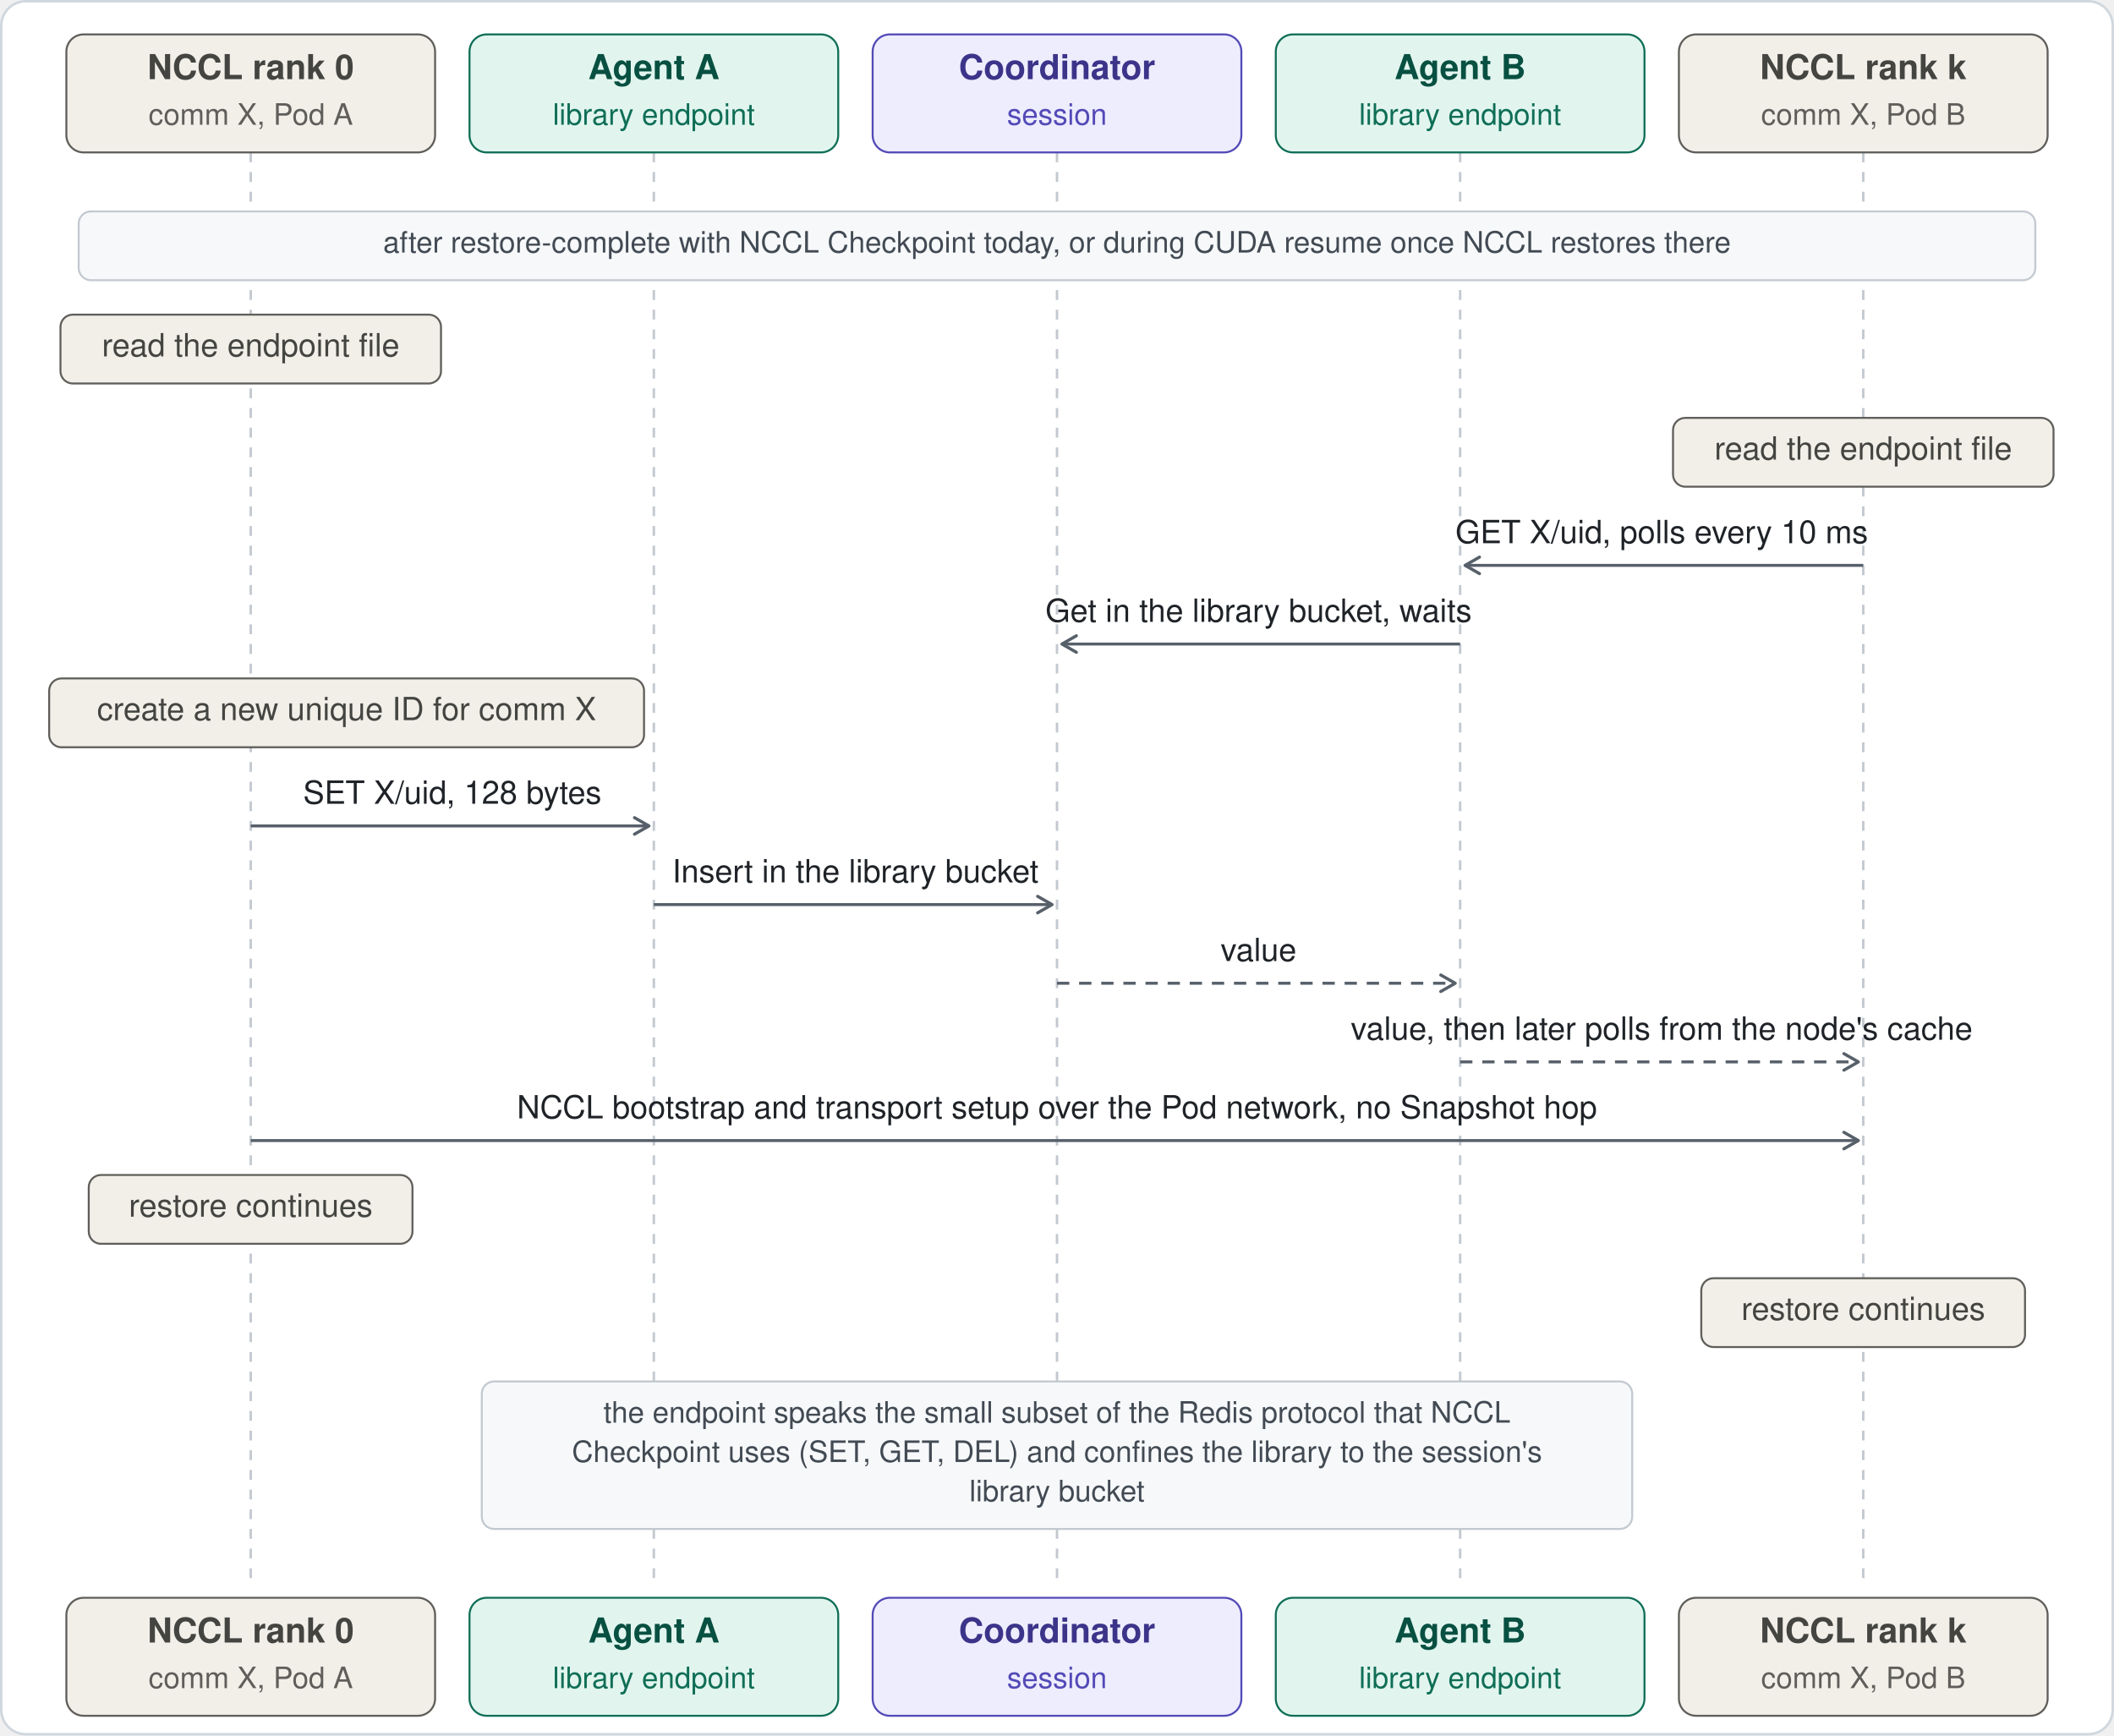
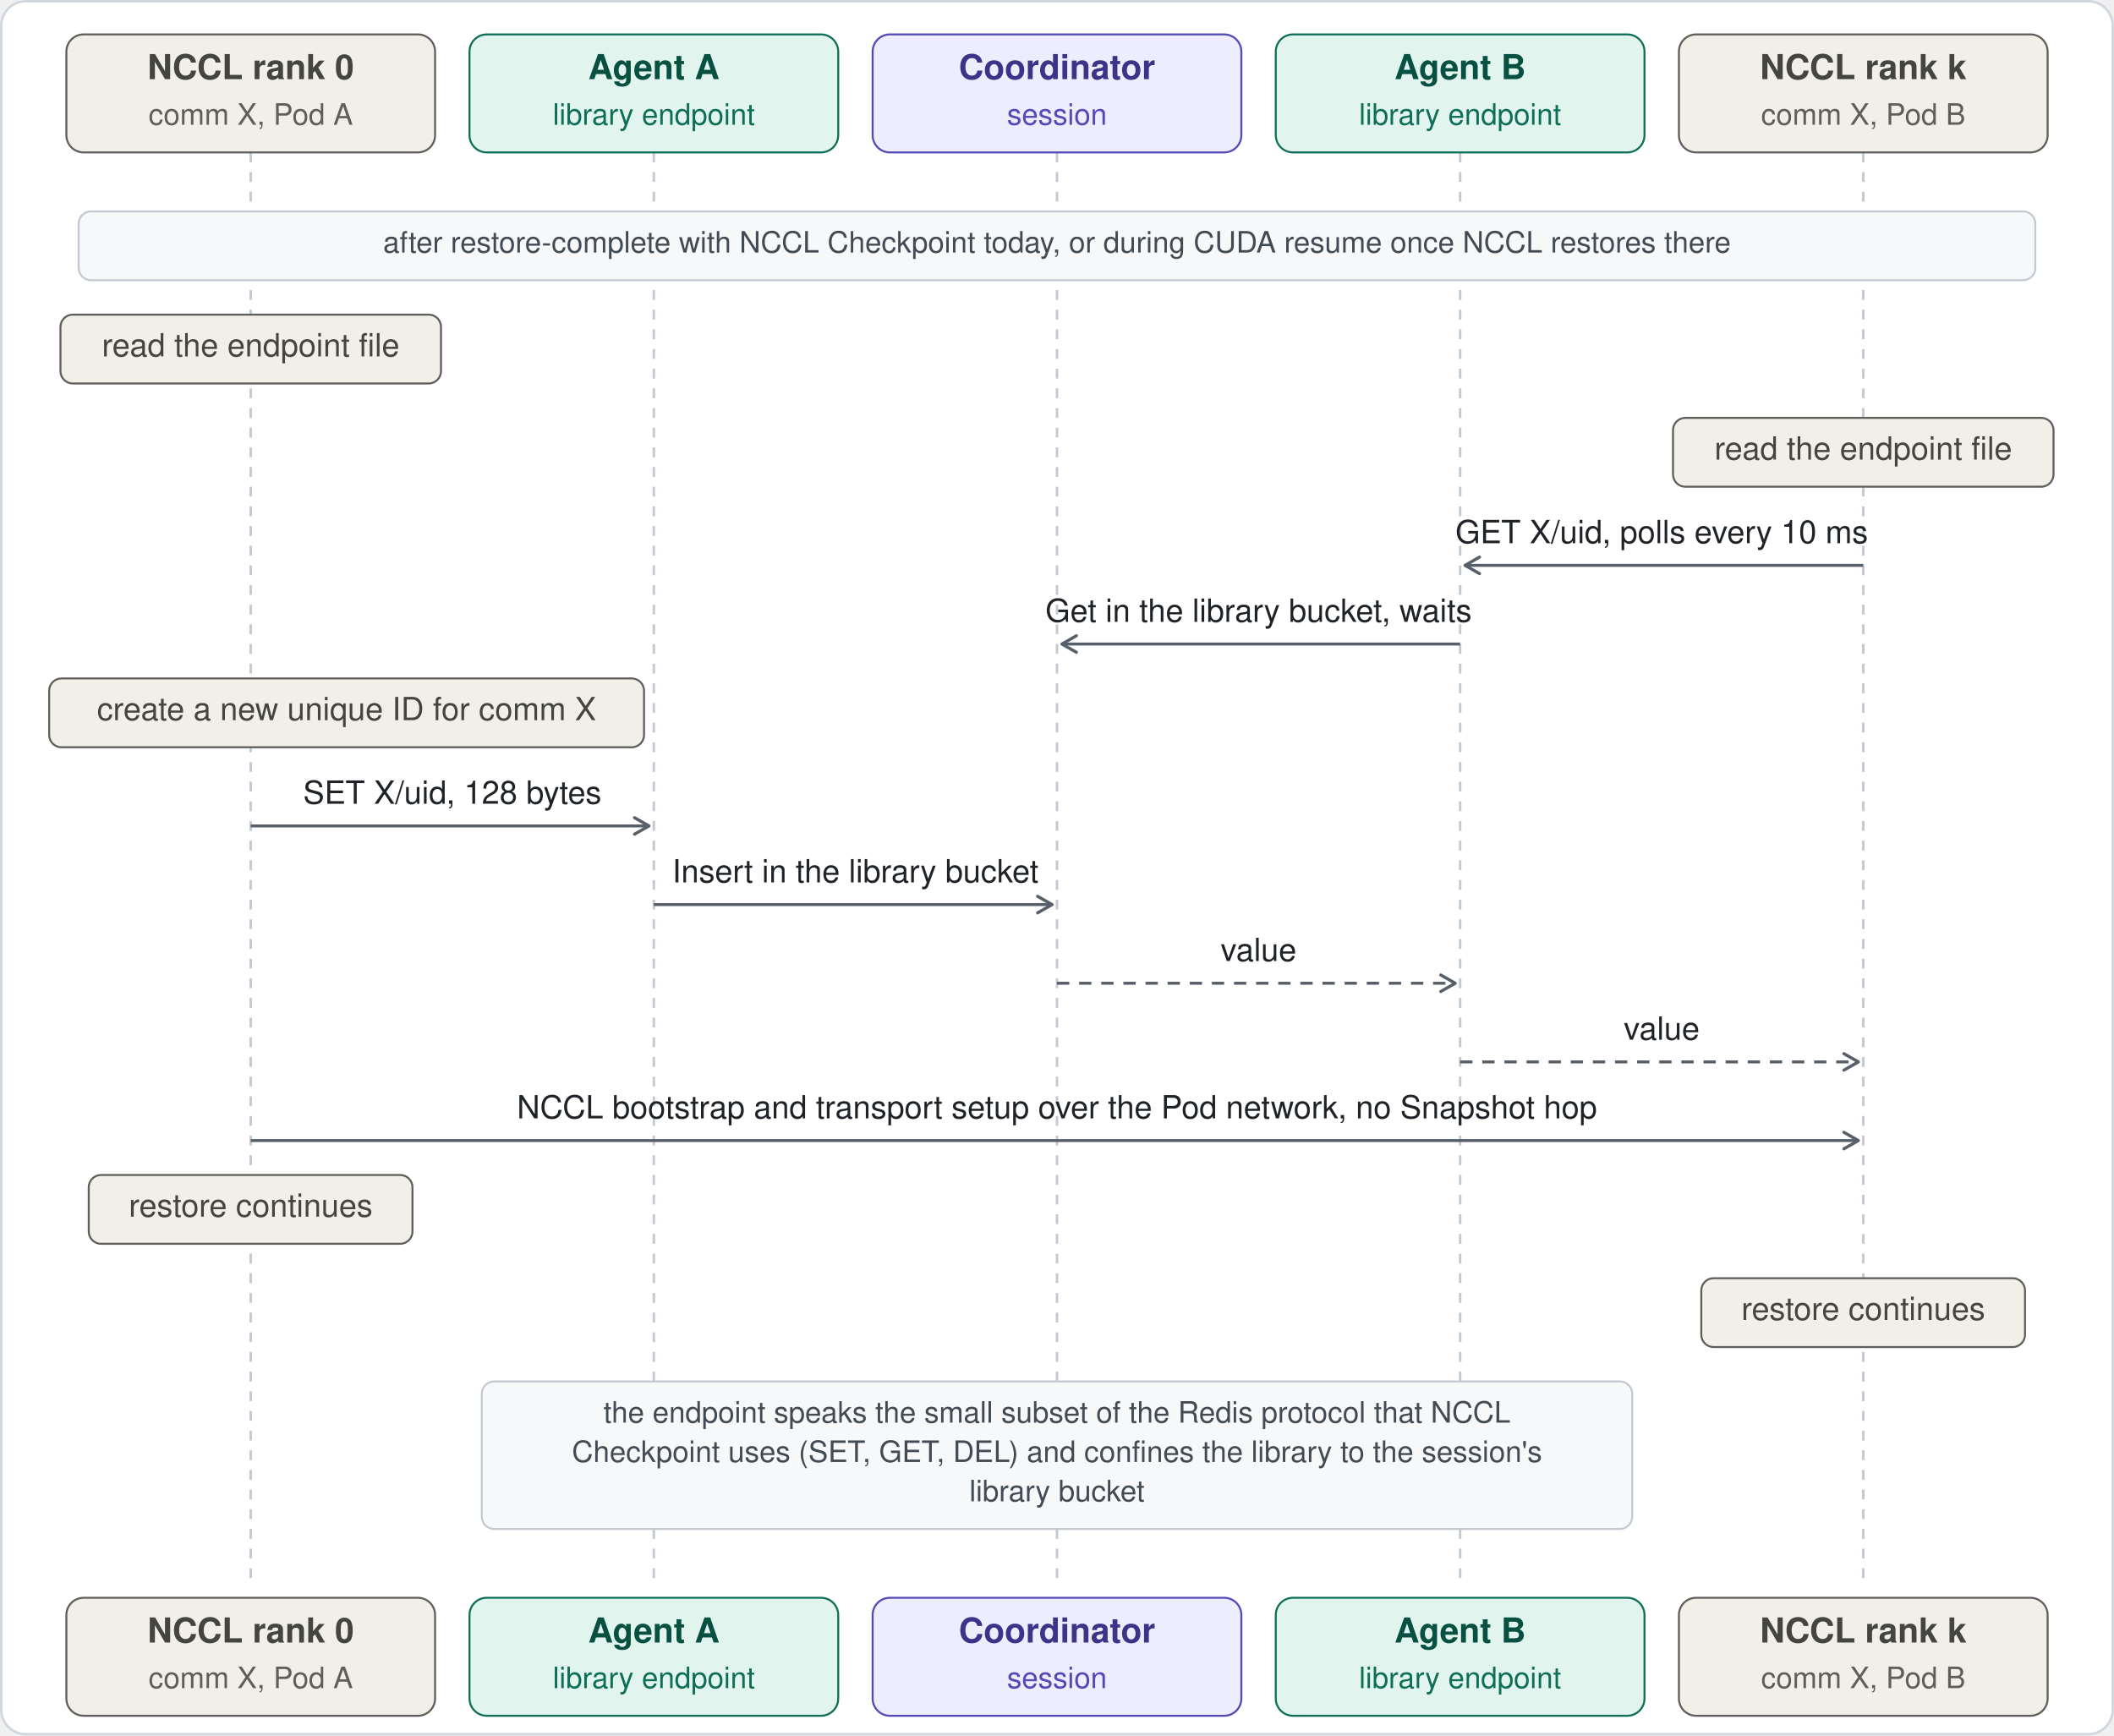
<svg xmlns="http://www.w3.org/2000/svg" width="860" height="706" viewBox="0 0 860 706" role="img" aria-labelledby="title desc">
  <style>
text{font-family:Helvetica,Arial,"Liberation Sans",sans-serif}
.bg{fill:#ffffff;stroke:#d0d7de}
.tx{fill:#1f2328}.tm{fill:#59636e}
.life{stroke:#c3c9d0}.arw{stroke:#57606a}.arwp{stroke:#7F77DD}
.ahp{stroke:#57606a;fill:none}.ahpp{stroke:#7F77DD;fill:none}
.frm{stroke:#9aa3ad;fill:none}.tag{fill:#f6f8fa;stroke:#9aa3ad}.tagt{fill:#424a53}
.note{fill:#f6f8fa;stroke:#c3c9d0}.notet{fill:#424a53}
.rnd{fill:#E1F5EE;fill-opacity:.55;stroke:#5DCAA5}.rndtag{fill:#E1F5EE;stroke:#1D9E75}.rndt{fill:#085041}
.cont{fill:none;stroke:#9aa3ad}.neutral{fill:#f6f8fa;stroke:#9aa3ad}
.k-p{fill:#EEEDFE;stroke:#534AB7}.k-p-t{fill:#3C3489}.k-p-s{fill:#534AB7}
.k-t{fill:#E1F5EE;stroke:#0F6E56}.k-t-t{fill:#085041}.k-t-s{fill:#0F6E56}
.k-g{fill:#F1EFE8;stroke:#5F5E5A}.k-g-t{fill:#444441}.k-g-s{fill:#5F5E5A}
.k-a{fill:#FAEEDA;stroke:#854F0B}.k-a-t{fill:#633806}.k-a-s{fill:#854F0B}
.k-r{fill:#FCEBEB;stroke:#A32D2D}.k-r-t{fill:#791F1F}.k-r-s{fill:#A32D2D}
.dot{fill:#1f2328}
@media (prefers-color-scheme: dark){
.bg{fill:#0d1117;stroke:#30363d}
.tx{fill:#e6edf3}.tm{fill:#9198a1}
.life{stroke:#3d444d}.arw{stroke:#9198a1}.ahp{stroke:#9198a1}
.frm{stroke:#57606a}.tag{fill:#151b23;stroke:#57606a}.tagt{fill:#d1d7e0}
.note{fill:#151b23;stroke:#3d444d}.notet{fill:#d1d7e0}
.rnd{fill:#085041;fill-opacity:.35;stroke:#1D9E75}.rndtag{fill:#085041;stroke:#5DCAA5}.rndt{fill:#E1F5EE}
.cont{stroke:#57606a}.neutral{fill:#151b23;stroke:#57606a}
.k-p{fill:#3C3489;stroke:#AFA9EC}.k-p-t{fill:#EEEDFE}.k-p-s{fill:#CECBF6}
.k-t{fill:#085041;stroke:#5DCAA5}.k-t-t{fill:#E1F5EE}.k-t-s{fill:#9FE1CB}
.k-g{fill:#444441;stroke:#B4B2A9}.k-g-t{fill:#F1EFE8}.k-g-s{fill:#D3D1C7}
.k-a{fill:#633806;stroke:#EF9F27}.k-a-t{fill:#FAEEDA}.k-a-s{fill:#FAC775}
.k-r{fill:#791F1F;stroke:#F09595}.k-r-t{fill:#FCEBEB}.k-r-s{fill:#F7C1C1}
.dot{fill:#e6edf3}
}
</style>
  <defs>
    <marker id="ah" viewBox="0 0 10 10" refX="8.5" refY="5" markerWidth="7" markerHeight="7" orient="auto-start-reverse">
      <path class="ahp" d="M1.5 1L8.5 5L1.5 9" stroke-width="1.5" stroke-linecap="round" stroke-linejoin="round" />
    </marker>
    <marker id="ahP" viewBox="0 0 10 10" refX="8.5" refY="5" markerWidth="7" markerHeight="7" orient="auto-start-reverse">
      <path class="ahpp" d="M1.5 1L8.5 5L1.5 9" stroke-width="1.5" stroke-linecap="round" stroke-linejoin="round" />
    </marker>
  </defs>
  <rect class="bg" x="0.5" y="0.5" width="859" height="705" rx="10" />
  <line class="life" x1="102.0" y1="62.0" x2="102.0" y2="646.0" stroke-width="1" stroke-dasharray="4 4" />
  <line class="life" x1="266.0" y1="62.0" x2="266.0" y2="646.0" stroke-width="1" stroke-dasharray="4 4" />
  <line class="life" x1="430.0" y1="62.0" x2="430.0" y2="646.0" stroke-width="1" stroke-dasharray="4 4" />
  <line class="life" x1="594.0" y1="62.0" x2="594.0" y2="646.0" stroke-width="1" stroke-dasharray="4 4" />
  <line class="life" x1="758.0" y1="62.0" x2="758.0" y2="646.0" stroke-width="1" stroke-dasharray="4 4" />
  <rect class="note" x="32.0" y="86.0" width="796.0" height="28" rx="5" stroke-width="0.8" />
  <text x="430.0" y="100.0" class="notet" font-size="12" font-weight="400" text-anchor="middle" dominant-baseline="central">after restore-complete with NCCL Checkpoint today, or during CUDA resume once NCCL restores there</text>
  <rect class="k-g" x="24.6" y="128.0" width="154.8" height="28" rx="5" stroke-width="0.8" />
  <text x="102.0" y="142.0" class="k-g-t" font-size="13" font-weight="400" text-anchor="middle" dominant-baseline="central">read the endpoint file</text>
  <rect class="k-g" x="680.6" y="170.0" width="154.8" height="28" rx="5" stroke-width="0.8" />
  <text x="758.0" y="184.0" class="k-g-t" font-size="13" font-weight="400" text-anchor="middle" dominant-baseline="central">read the endpoint file</text>
  <text x="676.0" y="218.0" class="tx" font-size="13" font-weight="400" text-anchor="middle" dominant-baseline="central">GET X/uid, polls every 10 ms</text>
  <line class="arw" x1="758.0" y1="230.0" x2="596.0" y2="230.0" stroke-width="1.2" marker-end="url(#ah)" />
  <text x="512.0" y="250.0" class="tx" font-size="13" font-weight="400" text-anchor="middle" dominant-baseline="central">Get in the library bucket, waits</text>
  <line class="arw" x1="594.0" y1="262.0" x2="432.0" y2="262.0" stroke-width="1.2" marker-end="url(#ah)" />
  <rect class="k-g" x="20.0" y="276.0" width="242.0" height="28" rx="5" stroke-width="0.8" />
  <text x="141.0" y="290.0" class="k-g-t" font-size="13" font-weight="400" text-anchor="middle" dominant-baseline="central">create a new unique ID for comm X</text>
  <text x="184.0" y="324.0" class="tx" font-size="13" font-weight="400" text-anchor="middle" dominant-baseline="central">SET X/uid, 128 bytes</text>
  <line class="arw" x1="102.0" y1="336.0" x2="264.0" y2="336.0" stroke-width="1.2" marker-end="url(#ah)" />
  <text x="348.0" y="356.0" class="tx" font-size="13" font-weight="400" text-anchor="middle" dominant-baseline="central">Insert in the library bucket</text>
  <line class="arw" x1="266.0" y1="368.0" x2="428.0" y2="368.0" stroke-width="1.2" marker-end="url(#ah)" />
  <text x="512.0" y="388.0" class="tx" font-size="13" font-weight="400" text-anchor="middle" dominant-baseline="central">value</text>
  <line class="arw" x1="430.0" y1="400.0" x2="592.0" y2="400.0" stroke-width="1.2" stroke-dasharray="5 4" marker-end="url(#ah)" />
-   <text x="676.0" y="420.0" class="tx" font-size="13" font-weight="400" text-anchor="middle" dominant-baseline="central">value, then later polls from the node's cache</text>
+   <text x="676.0" y="420.0" class="tx" font-size="13" font-weight="400" text-anchor="middle" dominant-baseline="central">value</text>
  <line class="arw" x1="594.0" y1="432.0" x2="756.0" y2="432.0" stroke-width="1.2" stroke-dasharray="5 4" marker-end="url(#ah)" />
  <text x="430.0" y="452.0" class="tx" font-size="13" font-weight="400" text-anchor="middle" dominant-baseline="central">NCCL bootstrap and transport setup over the Pod network, no Snapshot hop</text>
  <line class="arw" x1="102.0" y1="464.0" x2="756.0" y2="464.0" stroke-width="1.2" marker-end="url(#ah)" />
  <rect class="k-g" x="36.1" y="478.0" width="131.7" height="28" rx="5" stroke-width="0.8" />
  <text x="102.0" y="492.0" class="k-g-t" font-size="13" font-weight="400" text-anchor="middle" dominant-baseline="central">restore continues</text>
  <rect class="k-g" x="692.1" y="520.0" width="131.7" height="28" rx="5" stroke-width="0.8" />
  <text x="758.0" y="534.0" class="k-g-t" font-size="13" font-weight="400" text-anchor="middle" dominant-baseline="central">restore continues</text>
  <rect class="note" x="196.0" y="562.0" width="468.0" height="60" rx="5" stroke-width="0.8" />
  <text x="430.0" y="576.0" class="notet" font-size="12" font-weight="400" text-anchor="middle" dominant-baseline="central">the endpoint speaks the small subset of the Redis protocol that NCCL</text>
  <text x="430.0" y="592.0" class="notet" font-size="12" font-weight="400" text-anchor="middle" dominant-baseline="central">Checkpoint uses (SET, GET, DEL) and confines the library to the session's</text>
  <text x="430.0" y="608.0" class="notet" font-size="12" font-weight="400" text-anchor="middle" dominant-baseline="central">library bucket</text>
  <rect class="k-g" x="27.0" y="14.0" width="150.0" height="48.0" rx="7" stroke-width="0.8" />
  <text x="102.0" y="29.0" class="k-g-t" font-size="14" font-weight="700" text-anchor="middle" dominant-baseline="central">NCCL rank 0</text>
  <text x="102.0" y="48.0" class="k-g-s" font-size="12" font-weight="400" text-anchor="middle" dominant-baseline="central">comm X, Pod A</text>
  <rect class="k-g" x="27.0" y="650.0" width="150.0" height="48.0" rx="7" stroke-width="0.8" />
  <text x="102.0" y="665.0" class="k-g-t" font-size="14" font-weight="700" text-anchor="middle" dominant-baseline="central">NCCL rank 0</text>
  <text x="102.0" y="684.0" class="k-g-s" font-size="12" font-weight="400" text-anchor="middle" dominant-baseline="central">comm X, Pod A</text>
  <rect class="k-t" x="191.0" y="14.0" width="150.0" height="48.0" rx="7" stroke-width="0.8" />
  <text x="266.0" y="29.0" class="k-t-t" font-size="14" font-weight="700" text-anchor="middle" dominant-baseline="central">Agent A</text>
  <text x="266.0" y="48.0" class="k-t-s" font-size="12" font-weight="400" text-anchor="middle" dominant-baseline="central">library endpoint</text>
  <rect class="k-t" x="191.0" y="650.0" width="150.0" height="48.0" rx="7" stroke-width="0.8" />
  <text x="266.0" y="665.0" class="k-t-t" font-size="14" font-weight="700" text-anchor="middle" dominant-baseline="central">Agent A</text>
  <text x="266.0" y="684.0" class="k-t-s" font-size="12" font-weight="400" text-anchor="middle" dominant-baseline="central">library endpoint</text>
  <rect class="k-p" x="355.0" y="14.0" width="150.0" height="48.0" rx="7" stroke-width="0.8" />
  <text x="430.0" y="29.0" class="k-p-t" font-size="14" font-weight="700" text-anchor="middle" dominant-baseline="central">Coordinator</text>
  <text x="430.0" y="48.0" class="k-p-s" font-size="12" font-weight="400" text-anchor="middle" dominant-baseline="central">session</text>
  <rect class="k-p" x="355.0" y="650.0" width="150.0" height="48.0" rx="7" stroke-width="0.8" />
  <text x="430.0" y="665.0" class="k-p-t" font-size="14" font-weight="700" text-anchor="middle" dominant-baseline="central">Coordinator</text>
  <text x="430.0" y="684.0" class="k-p-s" font-size="12" font-weight="400" text-anchor="middle" dominant-baseline="central">session</text>
  <rect class="k-t" x="519.0" y="14.0" width="150.0" height="48.0" rx="7" stroke-width="0.8" />
  <text x="594.0" y="29.0" class="k-t-t" font-size="14" font-weight="700" text-anchor="middle" dominant-baseline="central">Agent B</text>
  <text x="594.0" y="48.0" class="k-t-s" font-size="12" font-weight="400" text-anchor="middle" dominant-baseline="central">library endpoint</text>
  <rect class="k-t" x="519.0" y="650.0" width="150.0" height="48.0" rx="7" stroke-width="0.8" />
  <text x="594.0" y="665.0" class="k-t-t" font-size="14" font-weight="700" text-anchor="middle" dominant-baseline="central">Agent B</text>
  <text x="594.0" y="684.0" class="k-t-s" font-size="12" font-weight="400" text-anchor="middle" dominant-baseline="central">library endpoint</text>
  <rect class="k-g" x="683.0" y="14.0" width="150.0" height="48.0" rx="7" stroke-width="0.8" />
  <text x="758.0" y="29.0" class="k-g-t" font-size="14" font-weight="700" text-anchor="middle" dominant-baseline="central">NCCL rank k</text>
  <text x="758.0" y="48.0" class="k-g-s" font-size="12" font-weight="400" text-anchor="middle" dominant-baseline="central">comm X, Pod B</text>
  <rect class="k-g" x="683.0" y="650.0" width="150.0" height="48.0" rx="7" stroke-width="0.8" />
  <text x="758.0" y="665.0" class="k-g-t" font-size="14" font-weight="700" text-anchor="middle" dominant-baseline="central">NCCL rank k</text>
  <text x="758.0" y="684.0" class="k-g-s" font-size="12" font-weight="400" text-anchor="middle" dominant-baseline="central">comm X, Pod B</text>
</svg>
